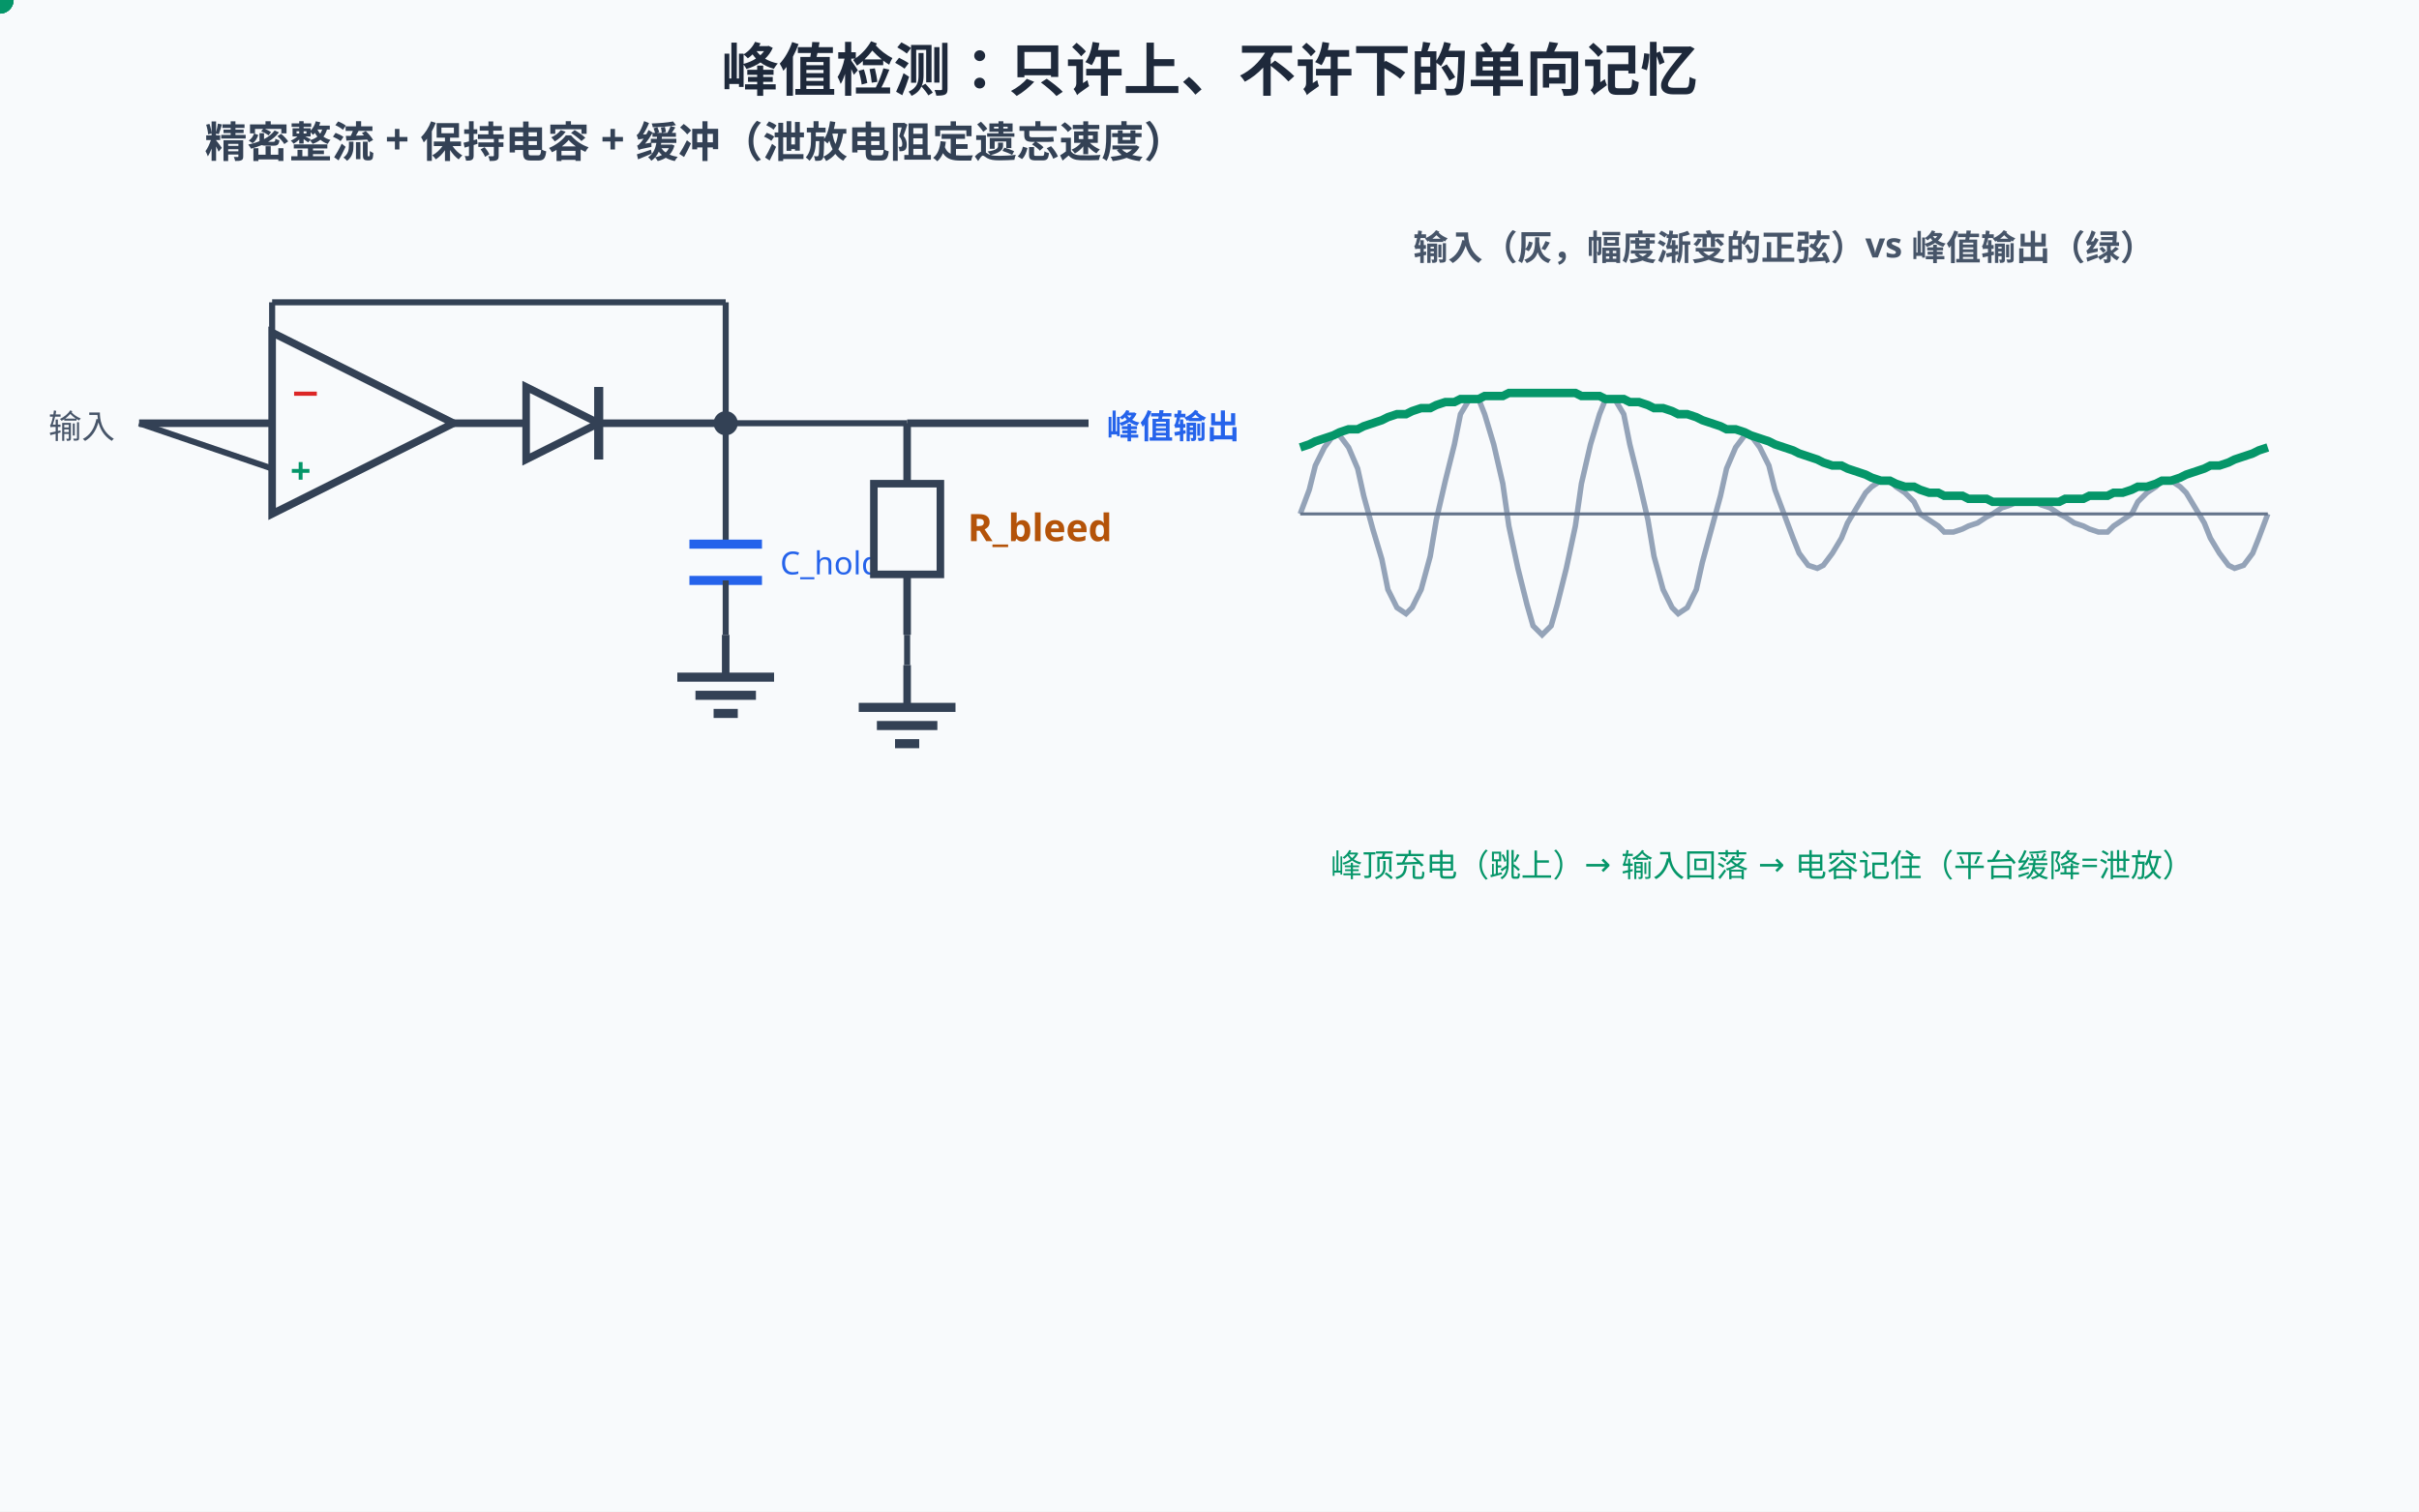
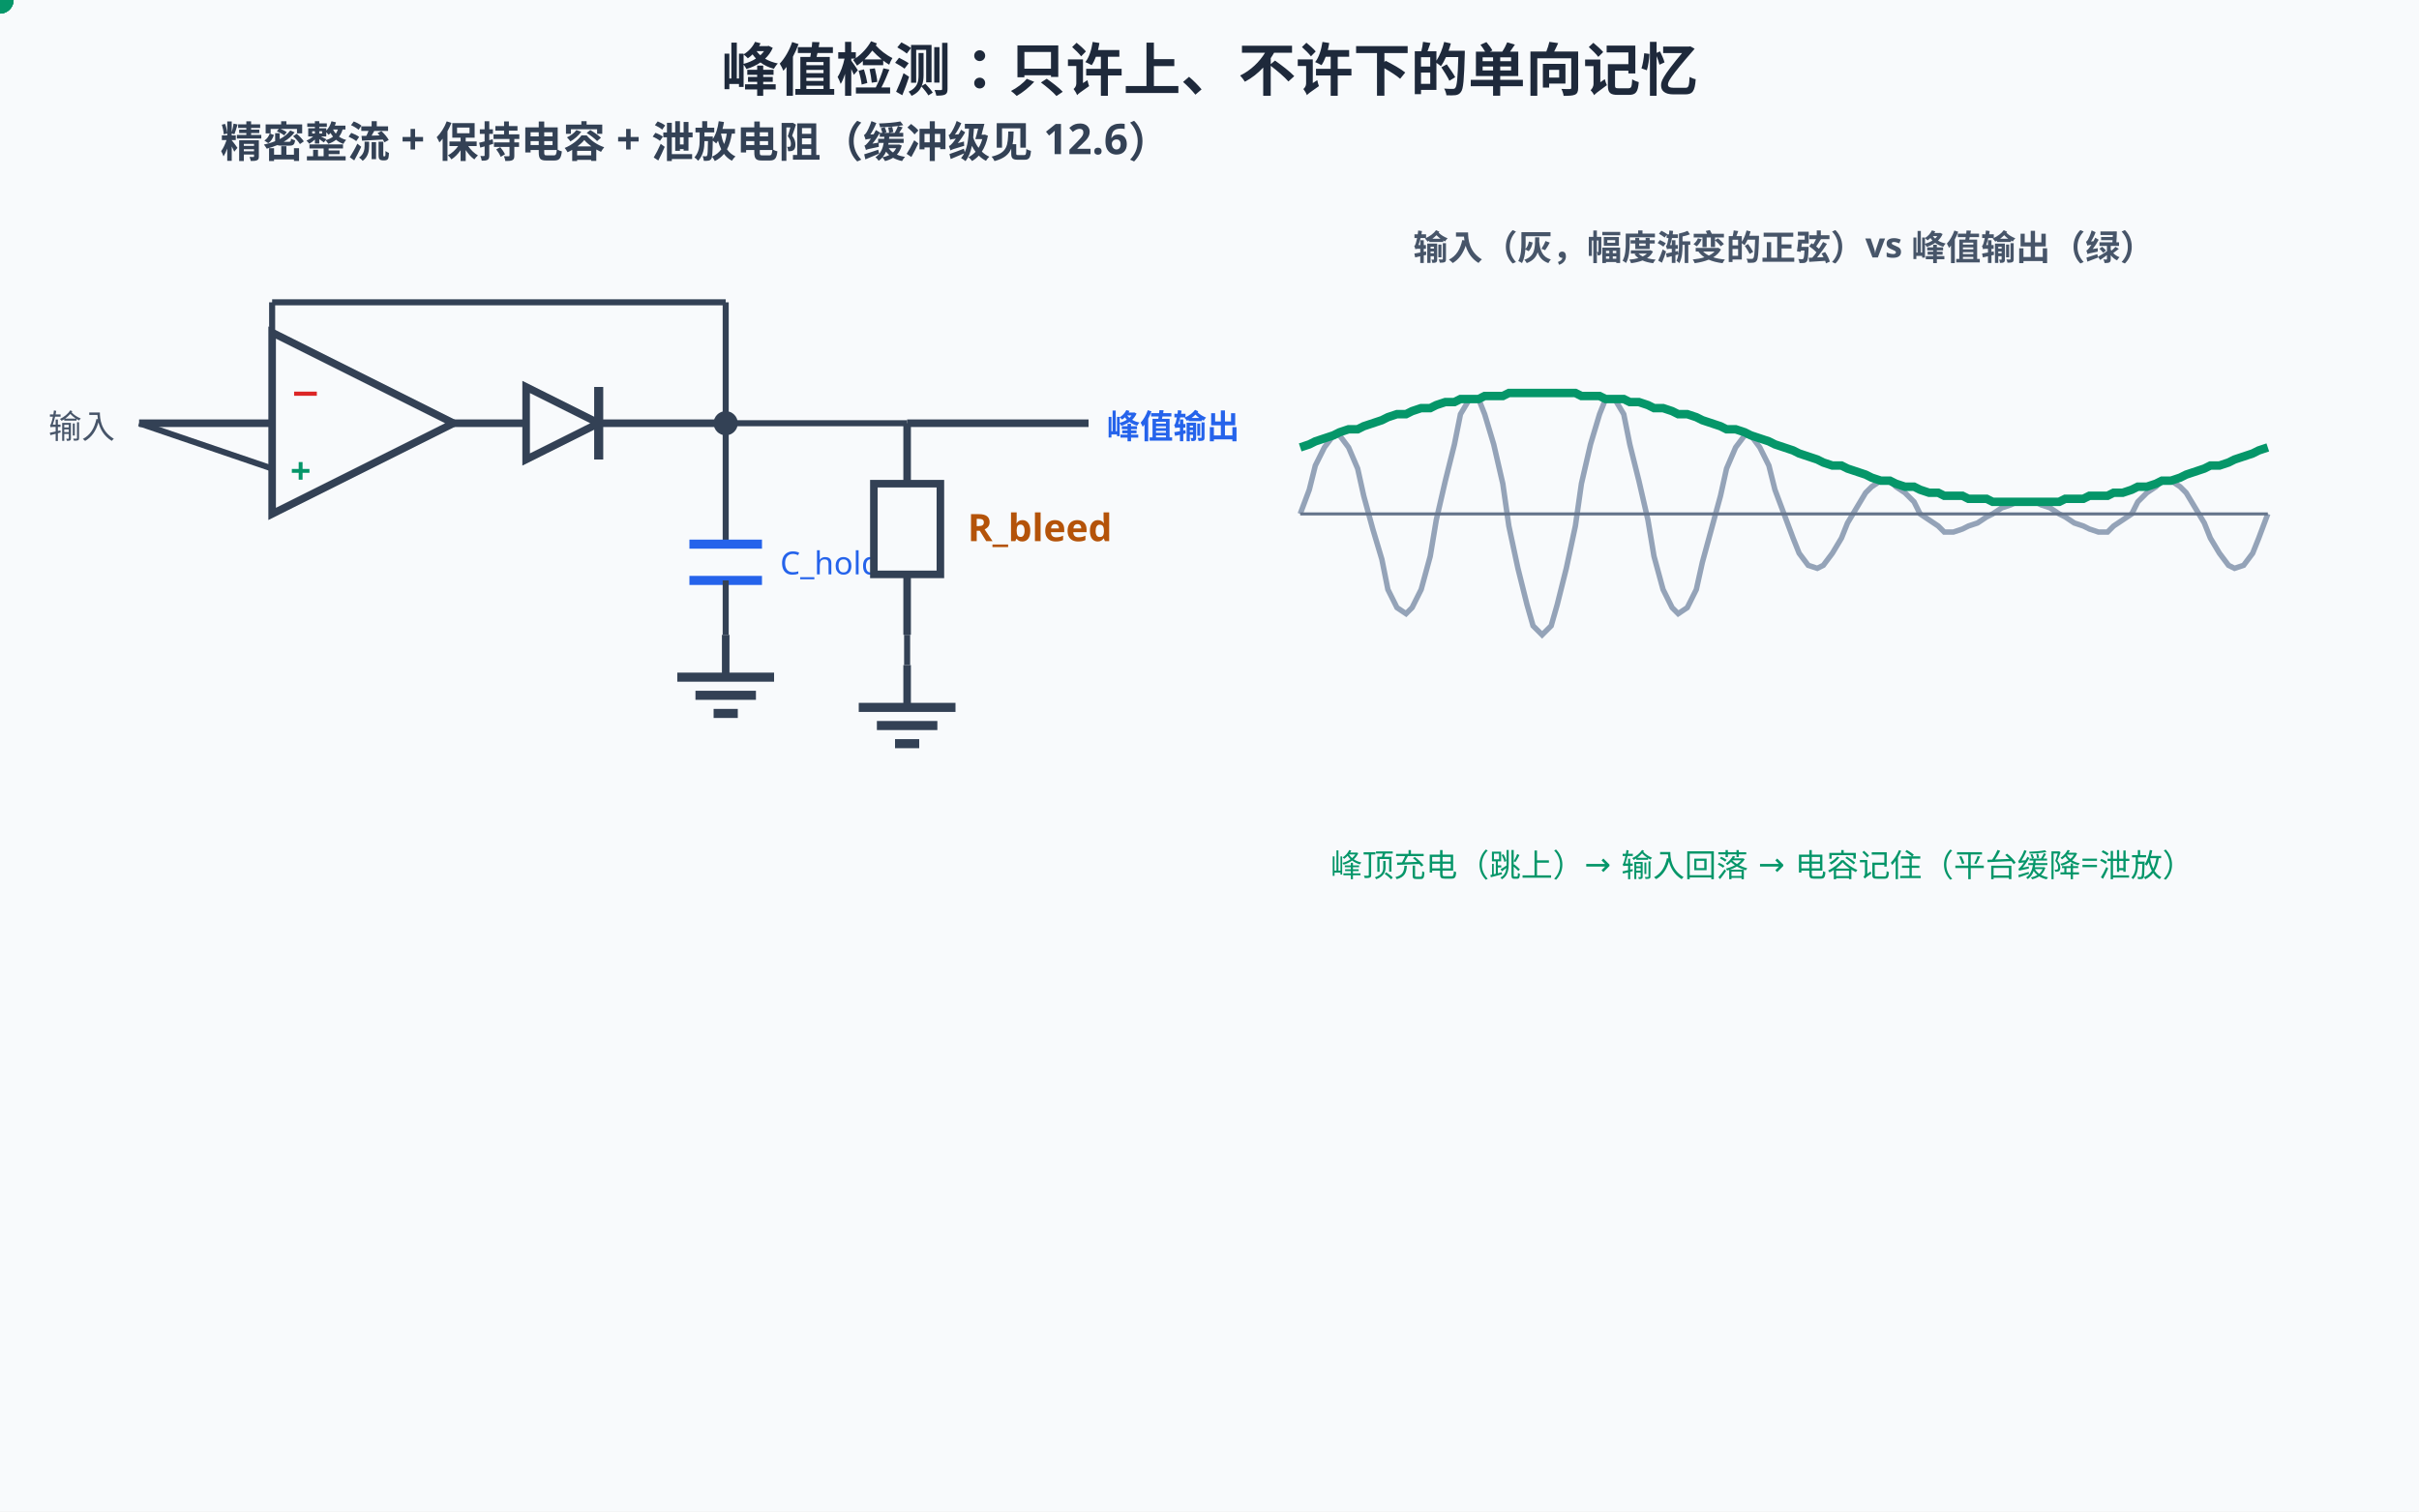
<svg xmlns="http://www.w3.org/2000/svg" width="800" height="500" viewBox="0 0 800 500">
  <rect width="800" height="500" fill="#f8fafc" />
  <style>
text{font-family:"Segoe UI","Microsoft YaHei",sans-serif;}
@media (prefers-color-scheme: dark){
rect[fill="#f8fafc"]{fill:#0f172a}
[fill="#1e293b"]{fill:#f1f5f9}[stroke="#1e293b"]{stroke:#f1f5f9}
[fill="#334155"]{fill:#e2e8f0}[stroke="#334155"]{stroke:#e2e8f0}
[fill="#475569"]{fill:#cbd5e1}[stroke="#475569"]{stroke:#cbd5e1}
[fill="#64748b"]{fill:#94a3b8}[stroke="#64748b"]{stroke:#94a3b8}
[fill="#dbeafe"]{fill:#1e3a8a}[fill="#eff6ff"]{fill:#172554}
[fill="#1d4ed8"]{fill:#60a5fa}[fill="#2563eb"]{fill:#60a5fa}[fill="#3b82f6"]{fill:#60a5fa}
[fill="#ecfdf5"]{fill:#022c22}[fill="#059669"]{fill:#34d399}[fill="#065f46"]{fill:#6ee7b7}[fill="#10b981"]{fill:#34d399}
[fill="#fffbeb"]{fill:#451a03}[fill="#b45309"]{fill:#fcd34d}[fill="#92400e"]{fill:#fcd34d}[fill="#f59e0b"]{fill:#fbbf24}
[fill="#fef2f2"]{fill:#450a0a}[fill="#dc2626"]{fill:#f87171}[fill="#991b1b"]{fill:#fca5a5}
[fill="#cbd5e1"]{fill:#334155}[stroke="#cbd5e1"]{stroke:#475569}
[fill="#ffffff"]{fill:#0f172a}[fill="#94a3b8"]{fill:#64748b}[stroke="#94a3b8"]{stroke:#64748b}
[fill="#7c3aed"]{fill:#a78bfa}[stroke="#7c3aed"]{stroke:#a78bfa}
}
</style>
  <text x="400" y="30" text-anchor="middle" font-size="19" font-weight="bold" fill="#1e293b">峰值检测：只许上、不许下的单向记忆</text>
-   <text x="230" y="52" text-anchor="middle" font-size="14" font-weight="bold" fill="#334155">精密整流 + 保持电容 + 缓冲（泄放电阻定遗忘速度）</text>
+   <text x="230" y="52" text-anchor="middle" font-size="14" font-weight="bold" fill="#334155">精密整流 + 保持电容 + 泄放电阻（缓冲级见 12.6）</text>
  <text x="16" y="145" font-size="11" fill="#475569">输入</text>
  <line x1="46" y1="140" x2="90" y2="140" stroke="#334155" stroke-width="2.5" />
  <polygon points="90,110 90,170 150,140" fill="#f8fafc" stroke="#334155" stroke-width="2.5" />
  <text x="96" y="134" font-size="12" font-weight="bold" fill="#dc2626">−</text>
  <text x="96" y="160" font-size="12" font-weight="bold" fill="#059669">+</text>
  <line x1="46" y1="140" x2="90" y2="155" stroke="#334155" stroke-width="2" />
  <line x1="240" y1="140" x2="240" y2="100" stroke="#334155" stroke-width="2" />
  <line x1="240" y1="100" x2="90" y2="100" stroke="#334155" stroke-width="2" />
  <line x1="90" y1="100" x2="90" y2="125" stroke="#334155" stroke-width="2" />
  <line x1="150" y1="140" x2="174" y2="140" stroke="#334155" stroke-width="2.5" />
  <polygon points="198,140 174,128 174,152" fill="none" stroke="#334155" stroke-width="2.5" />
  <line x1="198" y1="128" x2="198" y2="152" stroke="#334155" stroke-width="3" />
  <line x1="198" y1="140" x2="240" y2="140" stroke="#334155" stroke-width="2.5" />
  <circle cx="240" cy="140" r="4" fill="#334155" />
  <line x1="240" y1="140" x2="240" y2="180" stroke="#334155" stroke-width="2" />
  <line x1="228" y1="180" x2="252" y2="180" stroke="#2563eb" stroke-width="3" />
  <line x1="228" y1="192" x2="252" y2="192" stroke="#2563eb" stroke-width="3" />
  <line x1="240" y1="192" x2="240" y2="210" stroke="#334155" stroke-width="2" />
  <line x1="240" y1="210" x2="240" y2="224" stroke="#334155" stroke-width="2.5" />
  <line x1="224" y1="224" x2="256" y2="224" stroke="#334155" stroke-width="3" />
  <line x1="230" y1="230" x2="250" y2="230" stroke="#334155" stroke-width="3" />
  <line x1="236" y1="236" x2="244" y2="236" stroke="#334155" stroke-width="3" />
  <text x="258" y="190" font-size="10.5" fill="#2563eb">C_hold</text>
  <line x1="300" y1="140" x2="300" y2="160" stroke="#334155" stroke-width="2.5" />
  <rect x="289" y="160" width="22" height="30" fill="#f8fafc" stroke="#334155" stroke-width="2.5" />
  <line x1="300" y1="190" x2="300" y2="210" stroke="#334155" stroke-width="2.5" />
  <text x="320" y="179.0" font-size="12.5" font-weight="bold" fill="#b45309">R_bleed</text>
-   <line x1="300" y1="140" x2="300" y2="140" stroke="#334155" stroke-width="2" />
  <line x1="240" y1="140" x2="300" y2="140" stroke="#334155" stroke-width="2" />
  <line x1="300" y1="210" x2="300" y2="220" stroke="#334155" stroke-width="2" />
  <line x1="300" y1="220" x2="300" y2="234" stroke="#334155" stroke-width="2.5" />
  <line x1="284" y1="234" x2="316" y2="234" stroke="#334155" stroke-width="3" />
  <line x1="290" y1="240" x2="310" y2="240" stroke="#334155" stroke-width="3" />
  <line x1="296" y1="246" x2="304" y2="246" stroke="#334155" stroke-width="3" />
  <line x1="300" y1="140" x2="360" y2="140" stroke="#334155" stroke-width="2.5" />
  <text x="366" y="145" font-size="11" font-weight="bold" fill="#2563eb">峰值输出</text>
  <g>
    <animate attributeName="opacity" values="1;1;0;0;1;1" keyTimes="0;0.3;0.36;0.86;0.92;1" dur="7s" repeatCount="indefinite" />
    <circle r="4.5" fill="#059669">
      <animateMotion dur="1.75s" begin="-0.50s" repeatCount="indefinite" path="M154,136 H194 M202,136 H236 M240,144 V176" />
    </circle>
    <circle r="4.5" fill="#059669">
      <animateMotion dur="1.75s" begin="-0.06s" repeatCount="indefinite" path="M154,136 H194 M202,136 H236 M240,144 V176" />
    </circle>
    <circle r="4.5" fill="#059669">
      <animateMotion dur="1.75s" begin="0.38s" repeatCount="indefinite" path="M154,136 H194 M202,136 H236 M240,144 V176" />
    </circle>
    <circle r="4.5" fill="#059669">
      <animateMotion dur="1.75s" begin="0.81s" repeatCount="indefinite" path="M154,136 H194 M202,136 H236 M240,144 V176" />
    </circle>
  </g>
  <text x="590" y="86" text-anchor="middle" font-size="11.5" font-weight="bold" fill="#475569">输入（灰，幅度渐变的正弦）vs 峰值输出（绿）</text>
  <path d="M430,170 L433,162 L435,154 L438,148 L441,144 L443,144 L446,148 L449,155 L451,164 L454,175 L457,185 L459,195 L462,201 L465,203 L467,201 L470,195 L473,184 L475,172 L478,159 L481,147 L483,137 L486,132 L489,132 L491,137 L494,147 L497,160 L499,174 L502,188 L505,200 L507,207 L510,210 L513,207 L515,200 L518,188 L521,174 L523,160 L526,147 L529,137 L531,132 L534,132 L537,137 L539,147 L542,159 L545,172 L547,184 L550,195 L553,201 L555,203 L558,201 L561,195 L563,186 L566,175 L569,164 L571,155 L574,148 L577,144 L579,144 L582,148 L585,154 L587,162 L590,170 L593,178 L595,183 L598,187 L601,188 L603,187 L606,183 L609,178 L611,173 L614,168 L617,163 L619,161 L622,159 L625,159 L627,161 L630,163 L633,166 L635,170 L638,172 L641,174 L643,176 L646,176 L649,175 L651,174 L654,173 L657,171 L659,170 L662,168 L665,167 L667,166 L670,166 L673,166 L675,167 L678,168 L681,170 L683,171 L686,173 L689,174 L691,175 L694,176 L697,176 L699,174 L702,172 L705,170 L707,166 L710,163 L713,161 L715,159 L718,159 L721,161 L723,163 L726,168 L729,173 L731,178 L734,183 L737,187 L739,188 L742,187 L745,183 L747,178 L750,170" fill="none" stroke="#94a3b8" stroke-width="1.8" />
  <path d="M430,148 L433,147 L435,146 L438,145 L441,144 L443,143 L446,142 L449,142 L451,141 L454,140 L457,139 L459,138 L462,137 L465,137 L467,136 L470,135 L473,135 L475,134 L478,133 L481,133 L483,132 L486,132 L489,132 L491,131 L494,131 L497,131 L499,130 L502,130 L505,130 L507,130 L510,130 L513,130 L515,130 L518,130 L521,130 L523,131 L526,131 L529,131 L531,132 L534,132 L537,132 L539,133 L542,133 L545,134 L547,135 L550,135 L553,136 L555,137 L558,137 L561,138 L563,139 L566,140 L569,141 L571,142 L574,142 L577,143 L579,144 L582,145 L585,146 L587,147 L590,148 L593,149 L595,150 L598,151 L601,152 L603,153 L606,154 L609,154 L611,155 L614,156 L617,157 L619,158 L622,159 L625,159 L627,160 L630,161 L633,161 L635,162 L638,163 L641,163 L643,164 L646,164 L649,164 L651,165 L654,165 L657,165 L659,166 L662,166 L665,166 L667,166 L670,166 L673,166 L675,166 L678,166 L681,166 L683,165 L686,165 L689,165 L691,164 L694,164 L697,164 L699,163 L702,163 L705,162 L707,161 L710,161 L713,160 L715,159 L718,159 L721,158 L723,157 L726,156 L729,155 L731,154 L734,154 L737,153 L739,152 L742,151 L745,150 L747,149 L750,148" fill="none" stroke="#059669" stroke-width="2.8" />
  <line x1="430" y1="170" x2="750" y2="170" stroke="#64748b" stroke-width="1" />
  <text x="440" y="290" font-size="10.5" fill="#059669">峰顶充电（跳上）→ 输入回落 → 电容记住（平台缓降=泄放）</text>
  <text x="400" y="430" text-anchor="middle" font-size="14.5" font-weight="bold" fill="#059669" opacity="0">① 输入创「新高」：运放顶开二极管，C_hold 瞬间充到峰顶——只许上<animate attributeName="opacity" values="0;1;1;0;0" keyTimes="0;0.03;0.2;0.26;1" dur="7s" repeatCount="indefinite" />
  </text>
  <text x="400" y="430" text-anchor="middle" font-size="14.5" font-weight="bold" fill="#2563eb" opacity="0">② 输入回落：二极管反偏关断，电容孤立守住峰值——不许下<animate attributeName="opacity" values="0;0;1;1;0;0" keyTimes="0;0.28;0.33;0.55;0.61;1" dur="7s" repeatCount="indefinite" />
  </text>
  <text x="400" y="430" text-anchor="middle" font-size="14.5" font-weight="bold" fill="#b45309" opacity="0">③ 泄放电阻决定遗忘速度：τ=R·C——表头要稳（τ≈1s），AGC 要快（τ≈10ms）<animate attributeName="opacity" values="0;0;1;1" keyTimes="0;0.61;0.67;1" dur="7s" repeatCount="indefinite" />
  </text>
  <g opacity="0">
    <animate attributeName="opacity" values="0;0;1;1" keyTimes="0;0.7;0.75;1" dur="7s" repeatCount="indefinite" />
    <rect x="40" y="450" width="720" height="34" rx="8" fill="#ecfdf5" stroke="#059669" stroke-width="1.5" />
    <text x="400" y="472" text-anchor="middle" font-size="13.5" font-weight="bold" fill="#059669">峰值表、振幅测量、音频 AGC、包络检波——全是「单向记忆」；二极管压降？运放已按 12.6 精密整流把它除掉了</text>
  </g>
</svg>
